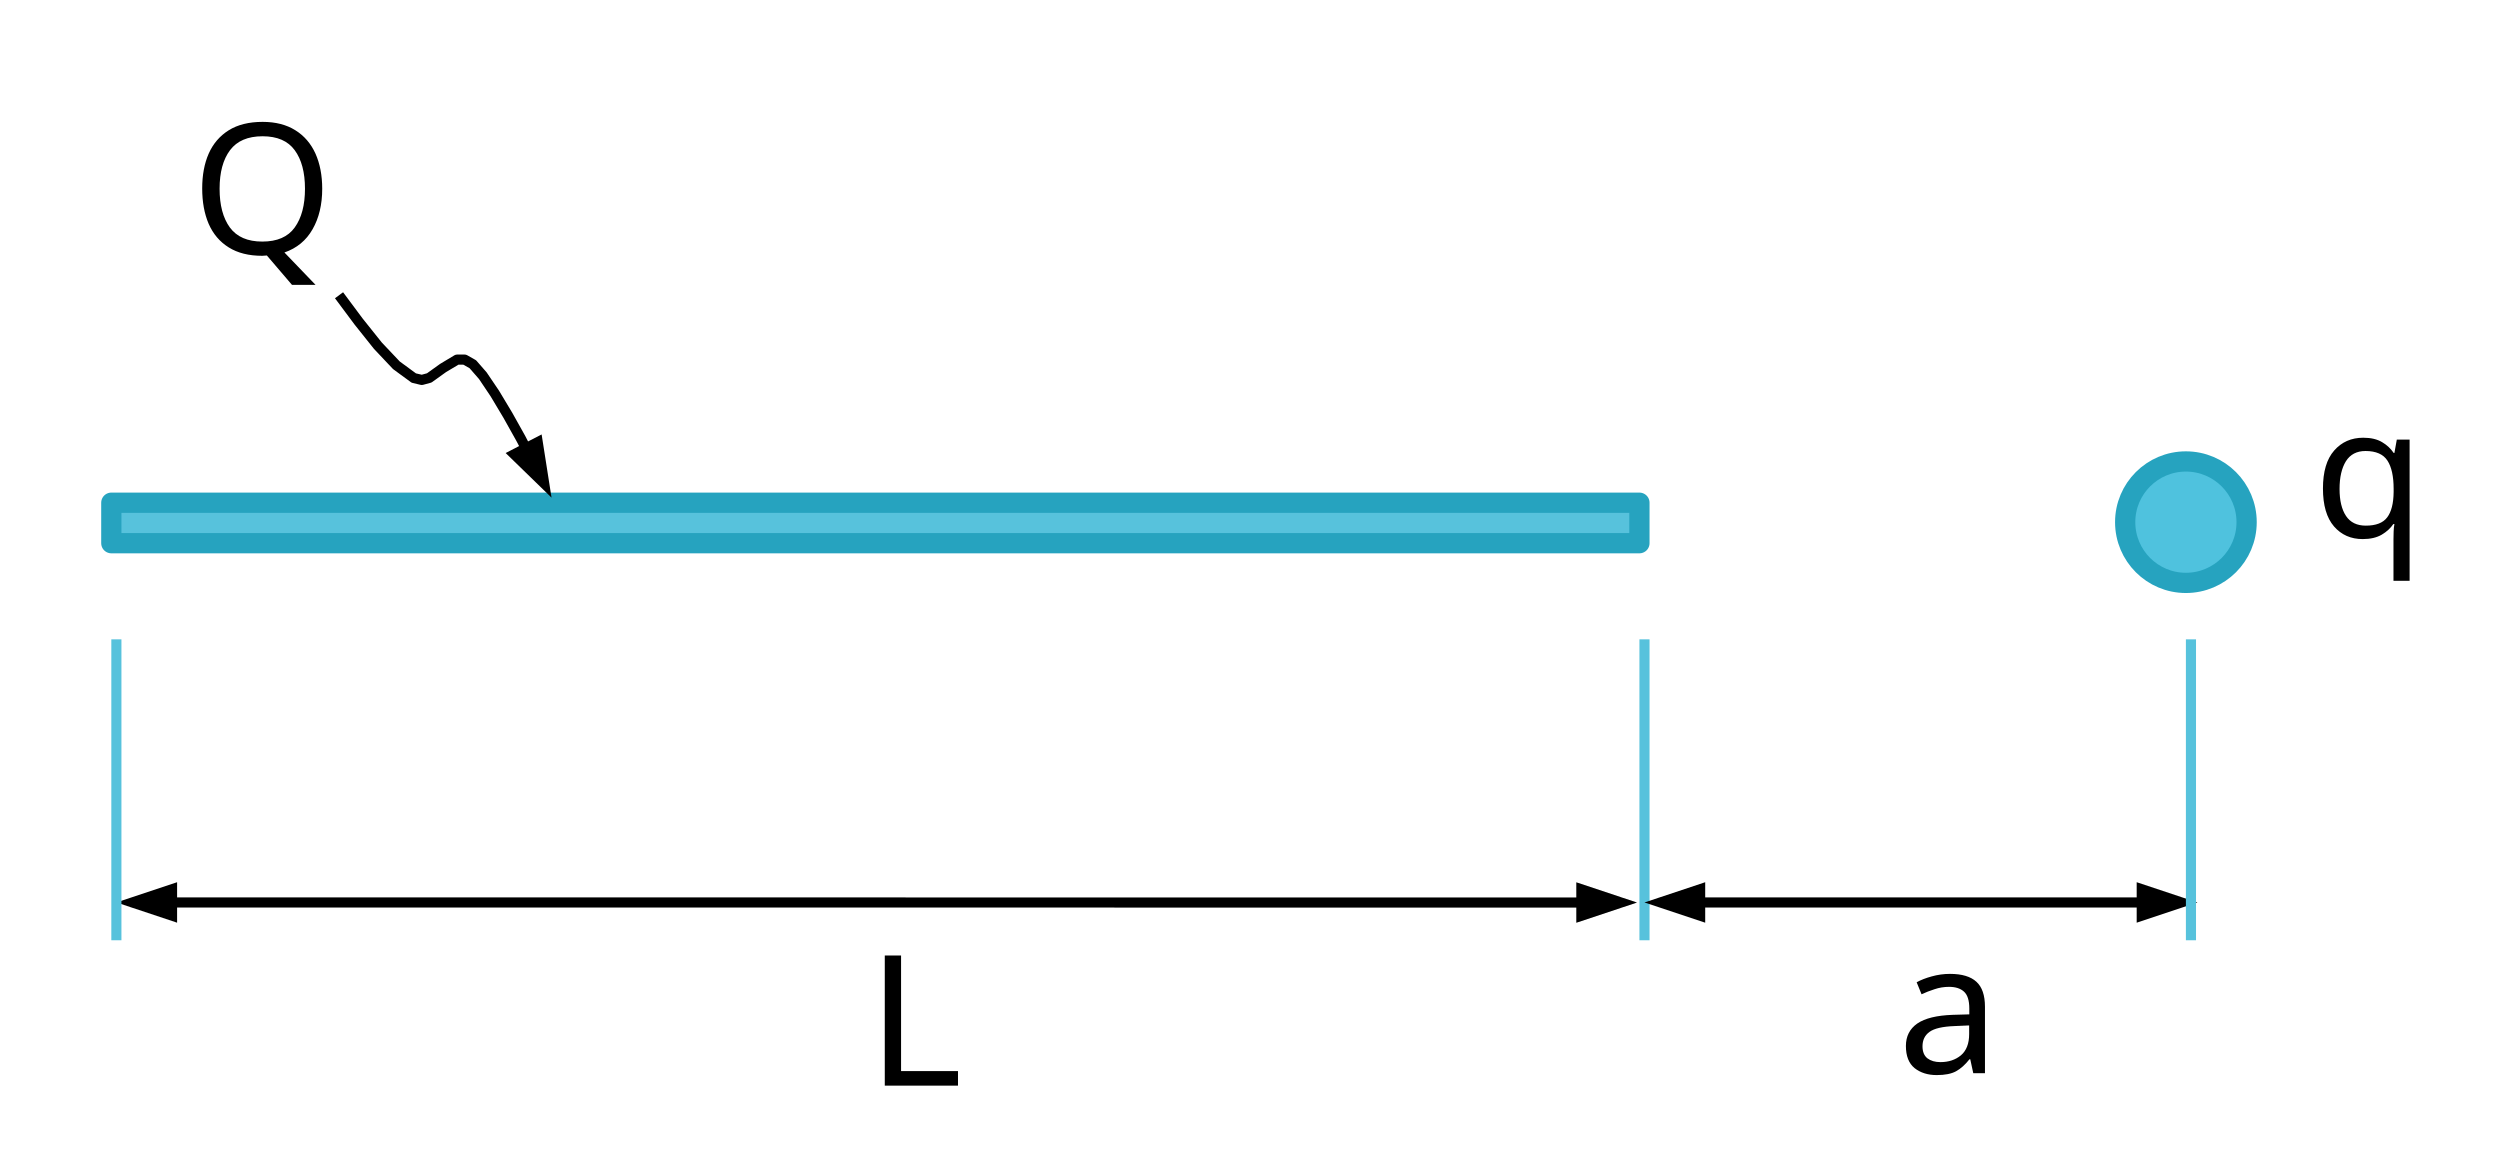
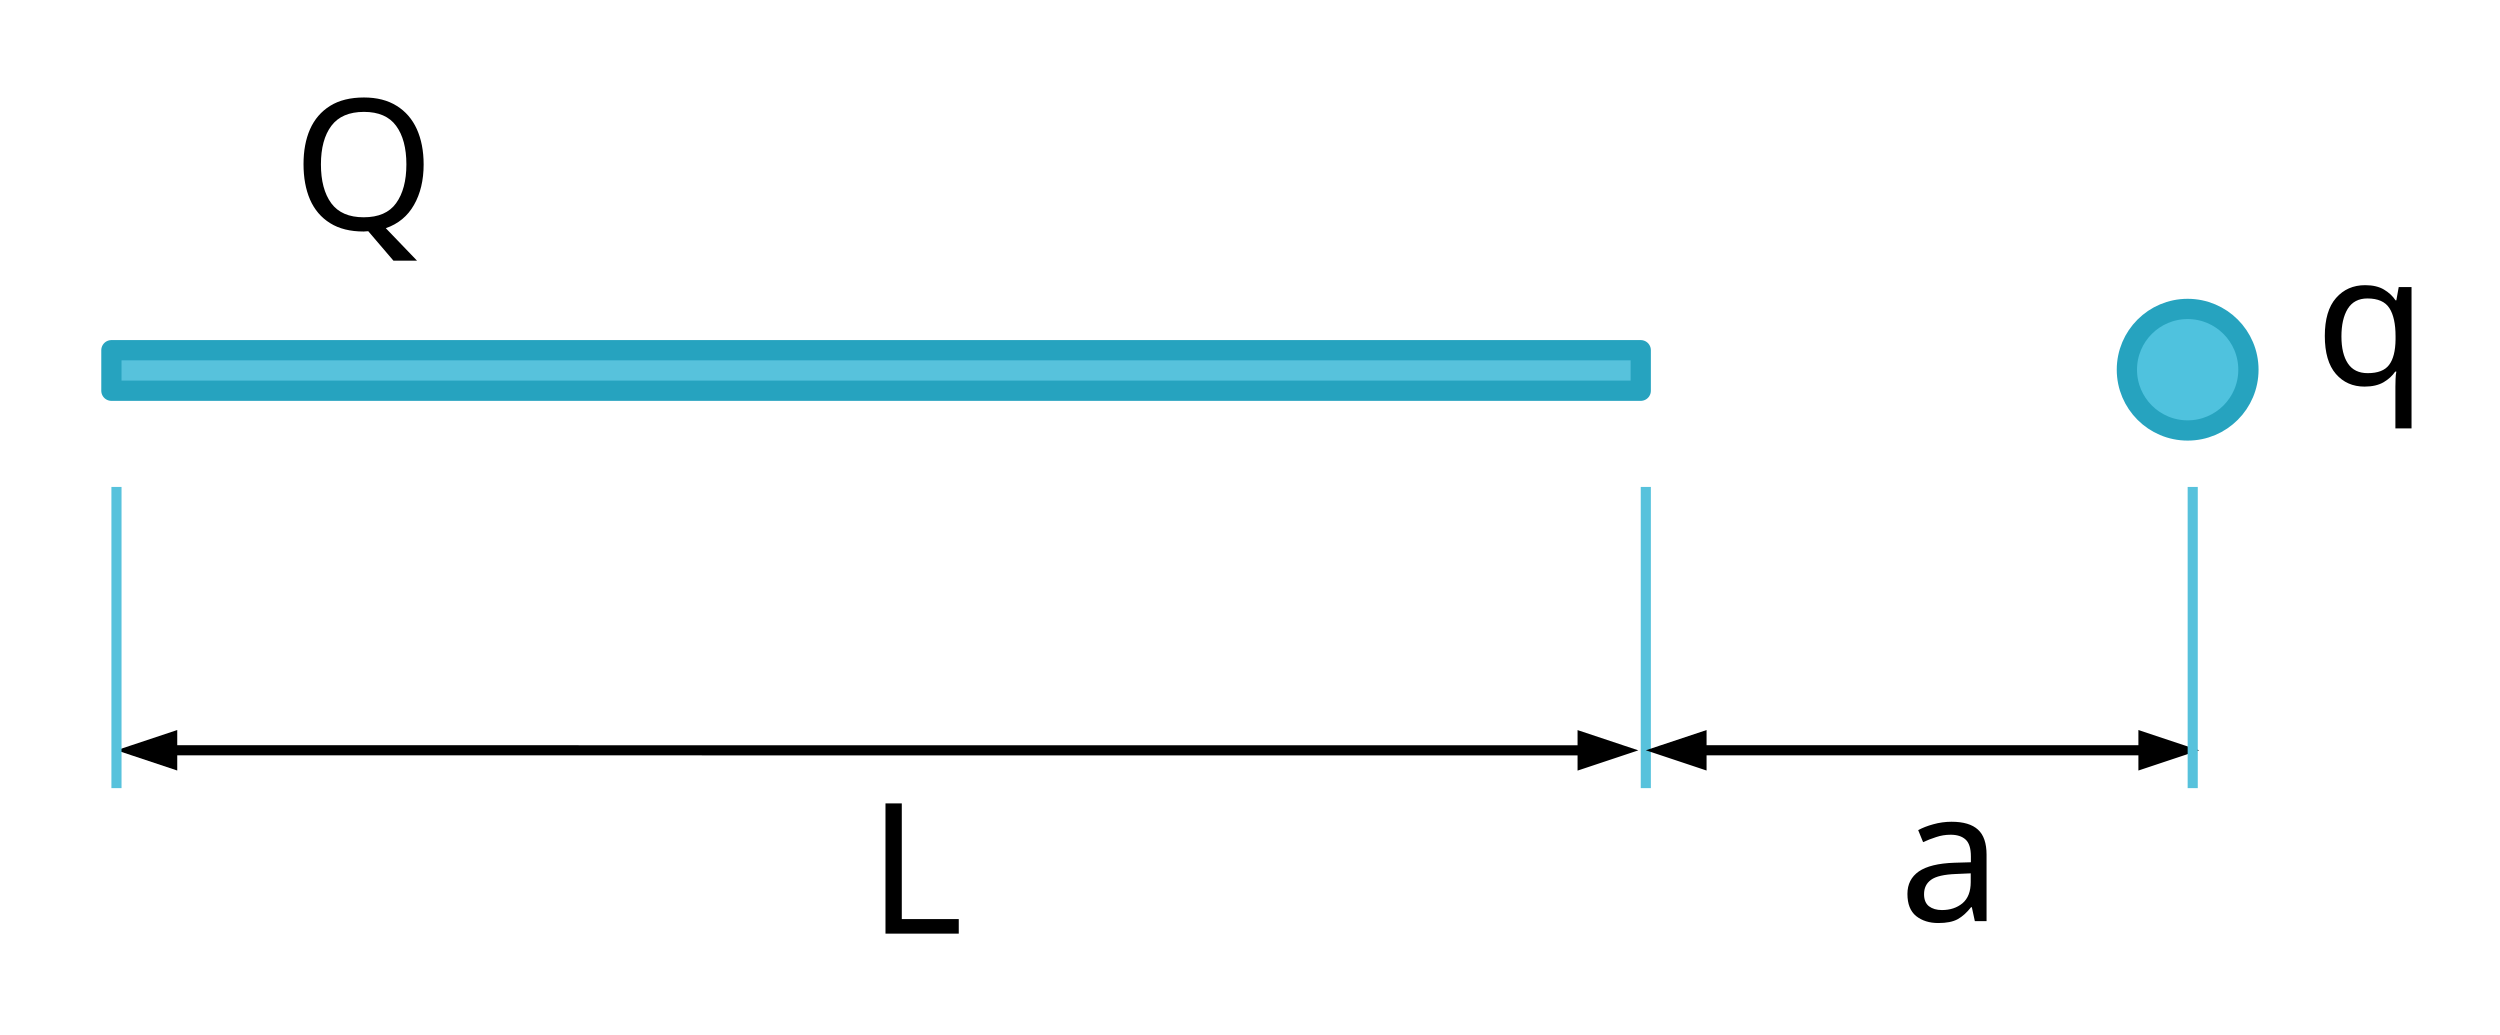
- <svg xmlns="http://www.w3.org/2000/svg" width="247.038pt" height="114.595pt" viewBox="0 0 247.038 114.595" version="1.1" id="svg4290">
+ <svg xmlns="http://www.w3.org/2000/svg" width="246.84pt" height="102.182pt" viewBox="0 0 246.84 102.182" version="1.1" id="svg4290">
  <defs id="defs4292">
    <g id="g4294">
      <symbol overflow="visible" id="glyph0-0" style="overflow:visible">
        <path style="stroke:none" d="m 2.5,0 0,-11.25 9,0 0,11.25 z m 0.281,-0.281 8.438,0 0,-10.688 -8.438,0 z m 0,0" id="path4297" />
      </symbol>
      <symbol overflow="visible" id="glyph0-1" style="overflow:visible">
        <path style="stroke:none" d="m 10.312,-3.297 0.297,0.062 L 9.594,0 0.359,0 l 0,-0.328 0.453,0 c 0.5,0 0.859,-0.16 1.078,-0.484 0.125,-0.188 0.188,-0.625 0.188,-1.312 l 0,-7.688 c 0,-0.738 -0.086,-1.203 -0.25,-1.391 C 1.598,-11.461 1.258,-11.594 0.812,-11.594 l -0.453,0 0,-0.328 5.391,0 0,0.328 c -0.625,-0.008 -1.07,0.047 -1.328,0.172 -0.25,0.125 -0.422,0.281 -0.516,0.469 -0.094,0.188 -0.141,0.637 -0.141,1.344 l 0,7.484 c 0,0.492 0.047,0.828 0.141,1.016 0.07,0.117 0.18,0.203 0.328,0.266 C 4.379,-0.781 4.832,-0.75 5.594,-0.75 l 0.875,0 c 0.914,0 1.555,-0.066 1.922,-0.203 0.375,-0.133 0.711,-0.375 1.016,-0.719 0.301,-0.344 0.602,-0.883 0.906,-1.625 z m 0,0" id="path4300" />
      </symbol>
      <symbol overflow="visible" id="glyph0-2" style="overflow:visible">
        <path style="stroke:none" d="m 5.125,-1.156 c -0.824,0.637 -1.344,1.008 -1.562,1.109 -0.312,0.145 -0.648,0.219 -1,0.219 -0.562,0 -1.027,-0.188 -1.391,-0.562 -0.355,-0.383 -0.531,-0.891 -0.531,-1.516 0,-0.395 0.086,-0.734 0.266,-1.016 0.238,-0.406 0.656,-0.781 1.25,-1.125 C 2.75,-4.398 3.738,-4.828 5.125,-5.328 l 0,-0.328 C 5.125,-6.457 4.992,-7.004 4.734,-7.297 4.484,-7.598 4.113,-7.75 3.625,-7.75 c -0.367,0 -0.656,0.102 -0.875,0.297 -0.219,0.199 -0.328,0.43 -0.328,0.688 l 0.016,0.5 c 0,0.273 -0.074,0.48 -0.219,0.625 -0.137,0.148 -0.312,0.219 -0.531,0.219 -0.219,0 -0.398,-0.07 -0.531,-0.219 -0.137,-0.156 -0.203,-0.363 -0.203,-0.625 0,-0.5 0.254,-0.957 0.766,-1.375 0.52,-0.426 1.242,-0.641 2.172,-0.641 0.719,0 1.305,0.121 1.766,0.359 0.344,0.18 0.598,0.461 0.766,0.844 0.102,0.25 0.156,0.766 0.156,1.547 l 0,2.734 c 0,0.773 0.008,1.246 0.031,1.422 0.031,0.168 0.078,0.281 0.141,0.344 0.07,0.055 0.156,0.078 0.25,0.078 0.094,0 0.176,-0.02 0.25,-0.062 0.113,-0.07 0.348,-0.285 0.703,-0.641 l 0,0.5 c -0.656,0.875 -1.281,1.312 -1.875,1.312 -0.293,0 -0.523,-0.102 -0.688,-0.297 C 5.223,-0.336 5.133,-0.676 5.125,-1.156 Z m 0,-0.578 0,-3.062 c -0.887,0.355 -1.461,0.605 -1.719,0.75 C 2.945,-3.797 2.617,-3.531 2.422,-3.25 2.223,-2.969 2.125,-2.66 2.125,-2.328 c 0,0.43 0.125,0.781 0.375,1.062 0.25,0.273 0.535,0.406 0.859,0.406 0.445,0 1.035,-0.289 1.766,-0.875 z m 0,0" id="path4303" />
      </symbol>
      <symbol overflow="visible" id="glyph0-3" style="overflow:visible">
        <path style="stroke:none" d="m 7.922,0.125 c 0.602,1.031 1.25,1.789 1.938,2.281 0.695,0.488 1.488,0.77 2.375,0.844 l 0,0.281 C 11.422,3.5 10.555,3.332 9.641,3.031 8.723,2.738 7.852,2.328 7.031,1.797 6.207,1.273 5.492,0.719 4.891,0.125 c -0.844,-0.332 -1.512,-0.691 -2,-1.078 -0.719,-0.562 -1.277,-1.258 -1.672,-2.094 -0.387,-0.832 -0.578,-1.812 -0.578,-2.938 0,-1.781 0.57,-3.258 1.719,-4.438 1.156,-1.176 2.555,-1.766 4.203,-1.766 1.551,0 2.895,0.59 4.031,1.766 1.145,1.18 1.719,2.668 1.719,4.469 0,1.461 -0.406,2.742 -1.219,3.844 -0.812,1.105 -1.871,1.852 -3.172,2.234 z m -1.469,-11.641 c -1.062,0 -1.922,0.383 -2.578,1.141 -0.824,0.961 -1.234,2.422 -1.234,4.391 0,1.93 0.414,3.414 1.25,4.453 0.645,0.805 1.5,1.203 2.562,1.203 1.102,0 1.988,-0.398 2.656,-1.203 0.789,-0.945 1.188,-2.348 1.188,-4.203 0,-1.414 -0.215,-2.613 -0.641,-3.594 -0.336,-0.75 -0.781,-1.301 -1.344,-1.656 -0.555,-0.352 -1.172,-0.531 -1.859,-0.531 z m 0,0" id="path4306" />
      </symbol>
      <symbol overflow="visible" id="glyph1-0" style="overflow:visible">
        <path style="stroke:none" d="m 2.5,0 0,-11.25 9,0 0,11.25 z m 0.281,-0.281 8.438,0 0,-10.688 -8.438,0 z m 0,0" id="path4309" />
      </symbol>
      <symbol overflow="visible" id="glyph1-1" style="overflow:visible">
        <path style="stroke:none" d="m 8.531,-7.953 -2.875,9.938 c -0.125,0.445 -0.188,0.738 -0.188,0.875 0,0.133 0.031,0.25 0.094,0.344 0.07,0.094 0.164,0.164 0.281,0.219 0.188,0.07 0.426,0.109 0.719,0.109 l -0.094,0.312 -4.203,0 0.078,-0.312 C 2.914,3.477 3.273,3.426 3.422,3.375 3.641,3.289 3.82,3.145 3.969,2.938 4.113,2.738 4.273,2.32 4.453,1.688 L 5.656,-2.641 C 4.883,-1.516 4.164,-0.723 3.5,-0.266 3.02,0.055 2.578,0.219 2.172,0.219 1.586,0.219 1.145,-0.02 0.844,-0.5 0.539,-0.977 0.391,-1.492 0.391,-2.047 c 0,-0.883 0.27,-1.812 0.812,-2.781 C 1.754,-5.805 2.473,-6.602 3.359,-7.219 4.055,-7.707 4.688,-7.953 5.25,-7.953 c 0.414,0 0.758,0.105 1.031,0.312 C 6.551,-7.441 6.75,-7.125 6.875,-6.688 l 0.281,-0.984 z m -2,1.719 c 0,-0.375 -0.117,-0.68 -0.344,-0.922 -0.23,-0.25 -0.512,-0.375 -0.844,-0.375 -0.719,0 -1.477,0.621 -2.266,1.859 -0.781,1.23 -1.172,2.387 -1.172,3.469 0,0.449 0.094,0.789 0.281,1.016 0.195,0.219 0.438,0.328 0.719,0.328 0.363,0 0.77,-0.195 1.219,-0.594 0.688,-0.602 1.258,-1.375 1.719,-2.312 0.457,-0.945 0.688,-1.77 0.688,-2.469 z m 0,0" id="path4312" />
      </symbol>
    </g>
  </defs>
-   <path id="path4315" d="m 11,49.676 151,0 0,4 -151,0 z m 0,0" style="fill:#57c2dc;fill-opacity:1;fill-rule:nonzero;stroke:#26a3bf;stroke-width:2;stroke-linecap:butt;stroke-linejoin:round;stroke-miterlimit:10;stroke-opacity:1" />
-   <path id="path4317" d="m 17.5,87.176 0,1.5 138.262,0.008 0,-1.5 6,2 -6,2 0,-1.5 -138.262,-0.008 0,1.5 -6,-2 z m 0,0" style="fill:#000000;fill-opacity:1;fill-rule:nonzero;stroke:none" />
-   <path id="path4319" d="m 162.5,92.914 0,-29.738" style="fill:none;stroke:#57c2dc;stroke-width:1;stroke-linecap:butt;stroke-linejoin:round;stroke-miterlimit:10;stroke-opacity:1" />
-   <path id="path4321" d="m 11.5,92.914 0,-29.738" style="fill:none;stroke:#57c2dc;stroke-width:1;stroke-linecap:butt;stroke-linejoin:round;stroke-miterlimit:10;stroke-opacity:1" />
-   <path id="path4323" d="m 168.5,87.176 0,1.5 42.637,0 0,-1.5 6,2 -6,2 0,-1.5 -42.637,0 0,1.5 -6,-2 z m 0,0" style="fill:#000000;fill-opacity:1;fill-rule:nonzero;stroke:none" />
-   <path id="path4325" d="m 216.5,92.914 0,-29.738" style="fill:none;stroke:#57c2dc;stroke-width:1;stroke-linecap:butt;stroke-linejoin:round;stroke-miterlimit:10;stroke-opacity:1" />
-   <path id="path4343" d="m 33.902,28.879 1.938,2.602 1.891,2.367 1.77,1.871 1.602,1.176 0.57,0.133 0.52,-0.141 1.297,-0.93 1.418,-0.852 c 0.078,-0.043 0.164,-0.07 0.258,-0.07 l 0.746,0 c 0.086,0 0.172,0.02 0.246,0.062 l 0.812,0.461 c 0.051,0.027 0.094,0.062 0.129,0.105 l 0.988,1.133 1.223,1.809 1.301,2.168 1.289,2.305 0.281,0.543 1.34,-0.691 0.98,6.246 -4.535,-4.41 1.328,-0.688 -0.27,-0.512 -1.273,-2.277 -1.27,-2.125 -1.148,-1.711 -0.93,-1.066 -0.621,-0.352 -0.48,0 -1.227,0.734 -1.371,0.984 c -0.051,0.035 -0.105,0.059 -0.16,0.074 l -0.734,0.199 c -0.078,0.02 -0.164,0.023 -0.246,0.004 l -0.789,-0.188 c -0.066,-0.016 -0.125,-0.043 -0.18,-0.082 l -1.719,-1.262 c -0.027,-0.02 -0.047,-0.039 -0.07,-0.062 l -1.855,-1.965 -1.91,-2.395 -1.941,-2.605 z m 0,0" style="fill:#000000;fill-opacity:1;fill-rule:nonzero;stroke:none" />
-   <path id="path4345" d="m 210,51.599 c 0,-3.313 2.688,-6 6,-6 3.313,0 6,2.688 6,6 0,3.313 -2.688,6 -6,6 -3.312,0 -6,-2.688 -6,-6 z m 0,0" style="fill:#4fc2de;fill-opacity:1;fill-rule:nonzero;stroke:#26a3bf;stroke-width:2;stroke-linecap:butt;stroke-linejoin:round;stroke-miterlimit:10;stroke-opacity:1" />
-   <text xml:space="preserve" style="font-style:normal;font-variant:normal;font-weight:normal;font-stretch:normal;font-size:32px;line-height:125%;font-family:KaTeX_Main;-inkscape-font-specification:'KaTeX_Main, Normal';text-align:start;letter-spacing:0px;word-spacing:0px;writing-mode:lr-tb;text-anchor:start;fill:#000000;fill-opacity:1;stroke:none;stroke-width:1px;stroke-linecap:butt;stroke-linejoin:miter;stroke-opacity:1" x="18.886" y="25.09" id="text6647">
-     <tspan id="tspan6649" x="18.886" y="25.09" style="font-style:normal;font-variant:normal;font-weight:normal;font-stretch:normal;font-size:18px;line-height:125%;font-family:KaTeX_Math;-inkscape-font-specification:'KaTeX_Math, Normal';text-align:start;writing-mode:lr-tb;text-anchor:start">Q</tspan>
+   <path id="path4315" d="m 11,34.579 151,0 0,4 -151,0 z m 0,0" style="fill:#57c2dc;fill-opacity:1;fill-rule:nonzero;stroke:#26a3bf;stroke-width:2;stroke-linecap:butt;stroke-linejoin:round;stroke-miterlimit:10;stroke-opacity:1" />
+   <path id="path4317" d="m 17.5,72.079 0,1.5 138.262,0.008 0,-1.5 6,2 -6,2 0,-1.5 -138.262,-0.008 0,1.5 -6,-2 z m 0,0" style="fill:#000000;fill-opacity:1;fill-rule:nonzero;stroke:none" />
+   <path id="path4319" d="m 162.5,77.818 0,-29.738" style="fill:none;stroke:#57c2dc;stroke-width:1;stroke-linecap:butt;stroke-linejoin:round;stroke-miterlimit:10;stroke-opacity:1" />
+   <path id="path4321" d="m 11.5,77.818 0,-29.738" style="fill:none;stroke:#57c2dc;stroke-width:1;stroke-linecap:butt;stroke-linejoin:round;stroke-miterlimit:10;stroke-opacity:1" />
+   <path id="path4323" d="m 168.5,72.079 0,1.5 42.637,0 0,-1.5 6,2 -6,2 0,-1.5 -42.637,0 0,1.5 -6,-2 z m 0,0" style="fill:#000000;fill-opacity:1;fill-rule:nonzero;stroke:none" />
+   <path id="path4325" d="m 216.5,77.818 0,-29.738" style="fill:none;stroke:#57c2dc;stroke-width:1;stroke-linecap:butt;stroke-linejoin:round;stroke-miterlimit:10;stroke-opacity:1" />
+   <path id="path4345" d="m 210,36.503 c 0,-3.313 2.688,-6 6,-6 3.313,0 6,2.688 6,6 0,3.313 -2.688,6 -6,6 -3.312,0 -6,-2.688 -6,-6 z m 0,0" style="fill:#4fc2de;fill-opacity:1;fill-rule:nonzero;stroke:#26a3bf;stroke-width:2;stroke-linecap:butt;stroke-linejoin:round;stroke-miterlimit:10;stroke-opacity:1" />
+   <text xml:space="preserve" style="font-style:normal;font-variant:normal;font-weight:normal;font-stretch:normal;font-size:32px;line-height:125%;font-family:KaTeX_Main;-inkscape-font-specification:'KaTeX_Main, Normal';text-align:start;letter-spacing:0px;word-spacing:0px;writing-mode:lr-tb;text-anchor:start;fill:#000000;fill-opacity:1;stroke:none;stroke-width:1px;stroke-linecap:butt;stroke-linejoin:miter;stroke-opacity:1" x="28.876" y="22.672" id="text6647">
+     <tspan id="tspan6649" x="28.876" y="22.672" style="font-style:normal;font-variant:normal;font-weight:normal;font-stretch:normal;font-size:18px;line-height:125%;font-family:KaTeX_Math;-inkscape-font-specification:'KaTeX_Math, Normal';text-align:start;writing-mode:lr-tb;text-anchor:start">Q</tspan>
  </text>
-   <text xml:space="preserve" style="font-style:normal;font-variant:normal;font-weight:normal;font-stretch:normal;font-size:32px;line-height:125%;font-family:KaTeX_Main;-inkscape-font-specification:'KaTeX_Main, Normal';text-align:start;letter-spacing:0px;word-spacing:0px;writing-mode:lr-tb;text-anchor:start;fill:#000000;fill-opacity:1;stroke:none;stroke-width:1px;stroke-linecap:butt;stroke-linejoin:miter;stroke-opacity:1" x="85.68" y="107.279" id="text6647-1">
-     <tspan id="tspan6649-2" x="85.68" y="107.279" style="font-style:normal;font-variant:normal;font-weight:normal;font-stretch:normal;font-size:18px;line-height:125%;font-family:KaTeX_Math;-inkscape-font-specification:'KaTeX_Math, Normal';text-align:start;writing-mode:lr-tb;text-anchor:start">L</tspan>
+   <text xml:space="preserve" style="font-style:normal;font-variant:normal;font-weight:normal;font-stretch:normal;font-size:32px;line-height:125%;font-family:KaTeX_Main;-inkscape-font-specification:'KaTeX_Main, Normal';text-align:start;letter-spacing:0px;word-spacing:0px;writing-mode:lr-tb;text-anchor:start;fill:#000000;fill-opacity:1;stroke:none;stroke-width:1px;stroke-linecap:butt;stroke-linejoin:miter;stroke-opacity:1" x="85.68" y="92.182" id="text6647-1">
+     <tspan id="tspan6649-2" x="85.68" y="92.182" style="font-style:normal;font-variant:normal;font-weight:normal;font-stretch:normal;font-size:18px;line-height:125%;font-family:KaTeX_Math;-inkscape-font-specification:'KaTeX_Math, Normal';text-align:start;writing-mode:lr-tb;text-anchor:start">L</tspan>
  </text>
-   <text xml:space="preserve" style="font-style:normal;font-variant:normal;font-weight:normal;font-stretch:normal;font-size:32px;line-height:125%;font-family:KaTeX_Main;-inkscape-font-specification:'KaTeX_Main, Normal';text-align:start;letter-spacing:0px;word-spacing:0px;writing-mode:lr-tb;text-anchor:start;fill:#000000;fill-opacity:1;stroke:none;stroke-width:1px;stroke-linecap:butt;stroke-linejoin:miter;stroke-opacity:1" x="187.503" y="106.047" id="text6647-0">
-     <tspan id="tspan6649-9" x="187.503" y="106.047" style="font-style:normal;font-variant:normal;font-weight:normal;font-stretch:normal;font-size:18px;line-height:125%;font-family:KaTeX_Math;-inkscape-font-specification:'KaTeX_Math, Normal';text-align:start;writing-mode:lr-tb;text-anchor:start">a</tspan>
+   <text xml:space="preserve" style="font-style:normal;font-variant:normal;font-weight:normal;font-stretch:normal;font-size:32px;line-height:125%;font-family:KaTeX_Main;-inkscape-font-specification:'KaTeX_Main, Normal';text-align:start;letter-spacing:0px;word-spacing:0px;writing-mode:lr-tb;text-anchor:start;fill:#000000;fill-opacity:1;stroke:none;stroke-width:1px;stroke-linecap:butt;stroke-linejoin:miter;stroke-opacity:1" x="187.503" y="90.951" id="text6647-0">
+     <tspan id="tspan6649-9" x="187.503" y="90.951" style="font-style:normal;font-variant:normal;font-weight:normal;font-stretch:normal;font-size:18px;line-height:125%;font-family:KaTeX_Math;-inkscape-font-specification:'KaTeX_Math, Normal';text-align:start;writing-mode:lr-tb;text-anchor:start">a</tspan>
  </text>
-   <text xml:space="preserve" style="font-style:normal;font-variant:normal;font-weight:normal;font-stretch:normal;font-size:32px;line-height:125%;font-family:KaTeX_Main;-inkscape-font-specification:'KaTeX_Main, Normal';text-align:start;letter-spacing:0px;word-spacing:0px;writing-mode:lr-tb;text-anchor:start;fill:#000000;fill-opacity:1;stroke:none;stroke-width:1px;stroke-linecap:butt;stroke-linejoin:miter;stroke-opacity:1" x="228.56" y="53.083" id="text6647-8">
-     <tspan id="tspan6649-8" x="228.56" y="53.083" style="font-style:normal;font-variant:normal;font-weight:normal;font-stretch:normal;font-size:18px;line-height:125%;font-family:KaTeX_Math;-inkscape-font-specification:'KaTeX_Math, Normal';text-align:start;writing-mode:lr-tb;text-anchor:start">q</tspan>
+   <text xml:space="preserve" style="font-style:normal;font-variant:normal;font-weight:normal;font-stretch:normal;font-size:32px;line-height:125%;font-family:KaTeX_Main;-inkscape-font-specification:'KaTeX_Main, Normal';text-align:start;letter-spacing:0px;word-spacing:0px;writing-mode:lr-tb;text-anchor:start;fill:#000000;fill-opacity:1;stroke:none;stroke-width:1px;stroke-linecap:butt;stroke-linejoin:miter;stroke-opacity:1" x="228.56" y="37.986" id="text6647-8">
+     <tspan id="tspan6649-8" x="228.56" y="37.986" style="font-style:normal;font-variant:normal;font-weight:normal;font-stretch:normal;font-size:18px;line-height:125%;font-family:KaTeX_Math;-inkscape-font-specification:'KaTeX_Math, Normal';text-align:start;writing-mode:lr-tb;text-anchor:start">q</tspan>
  </text>
</svg>
